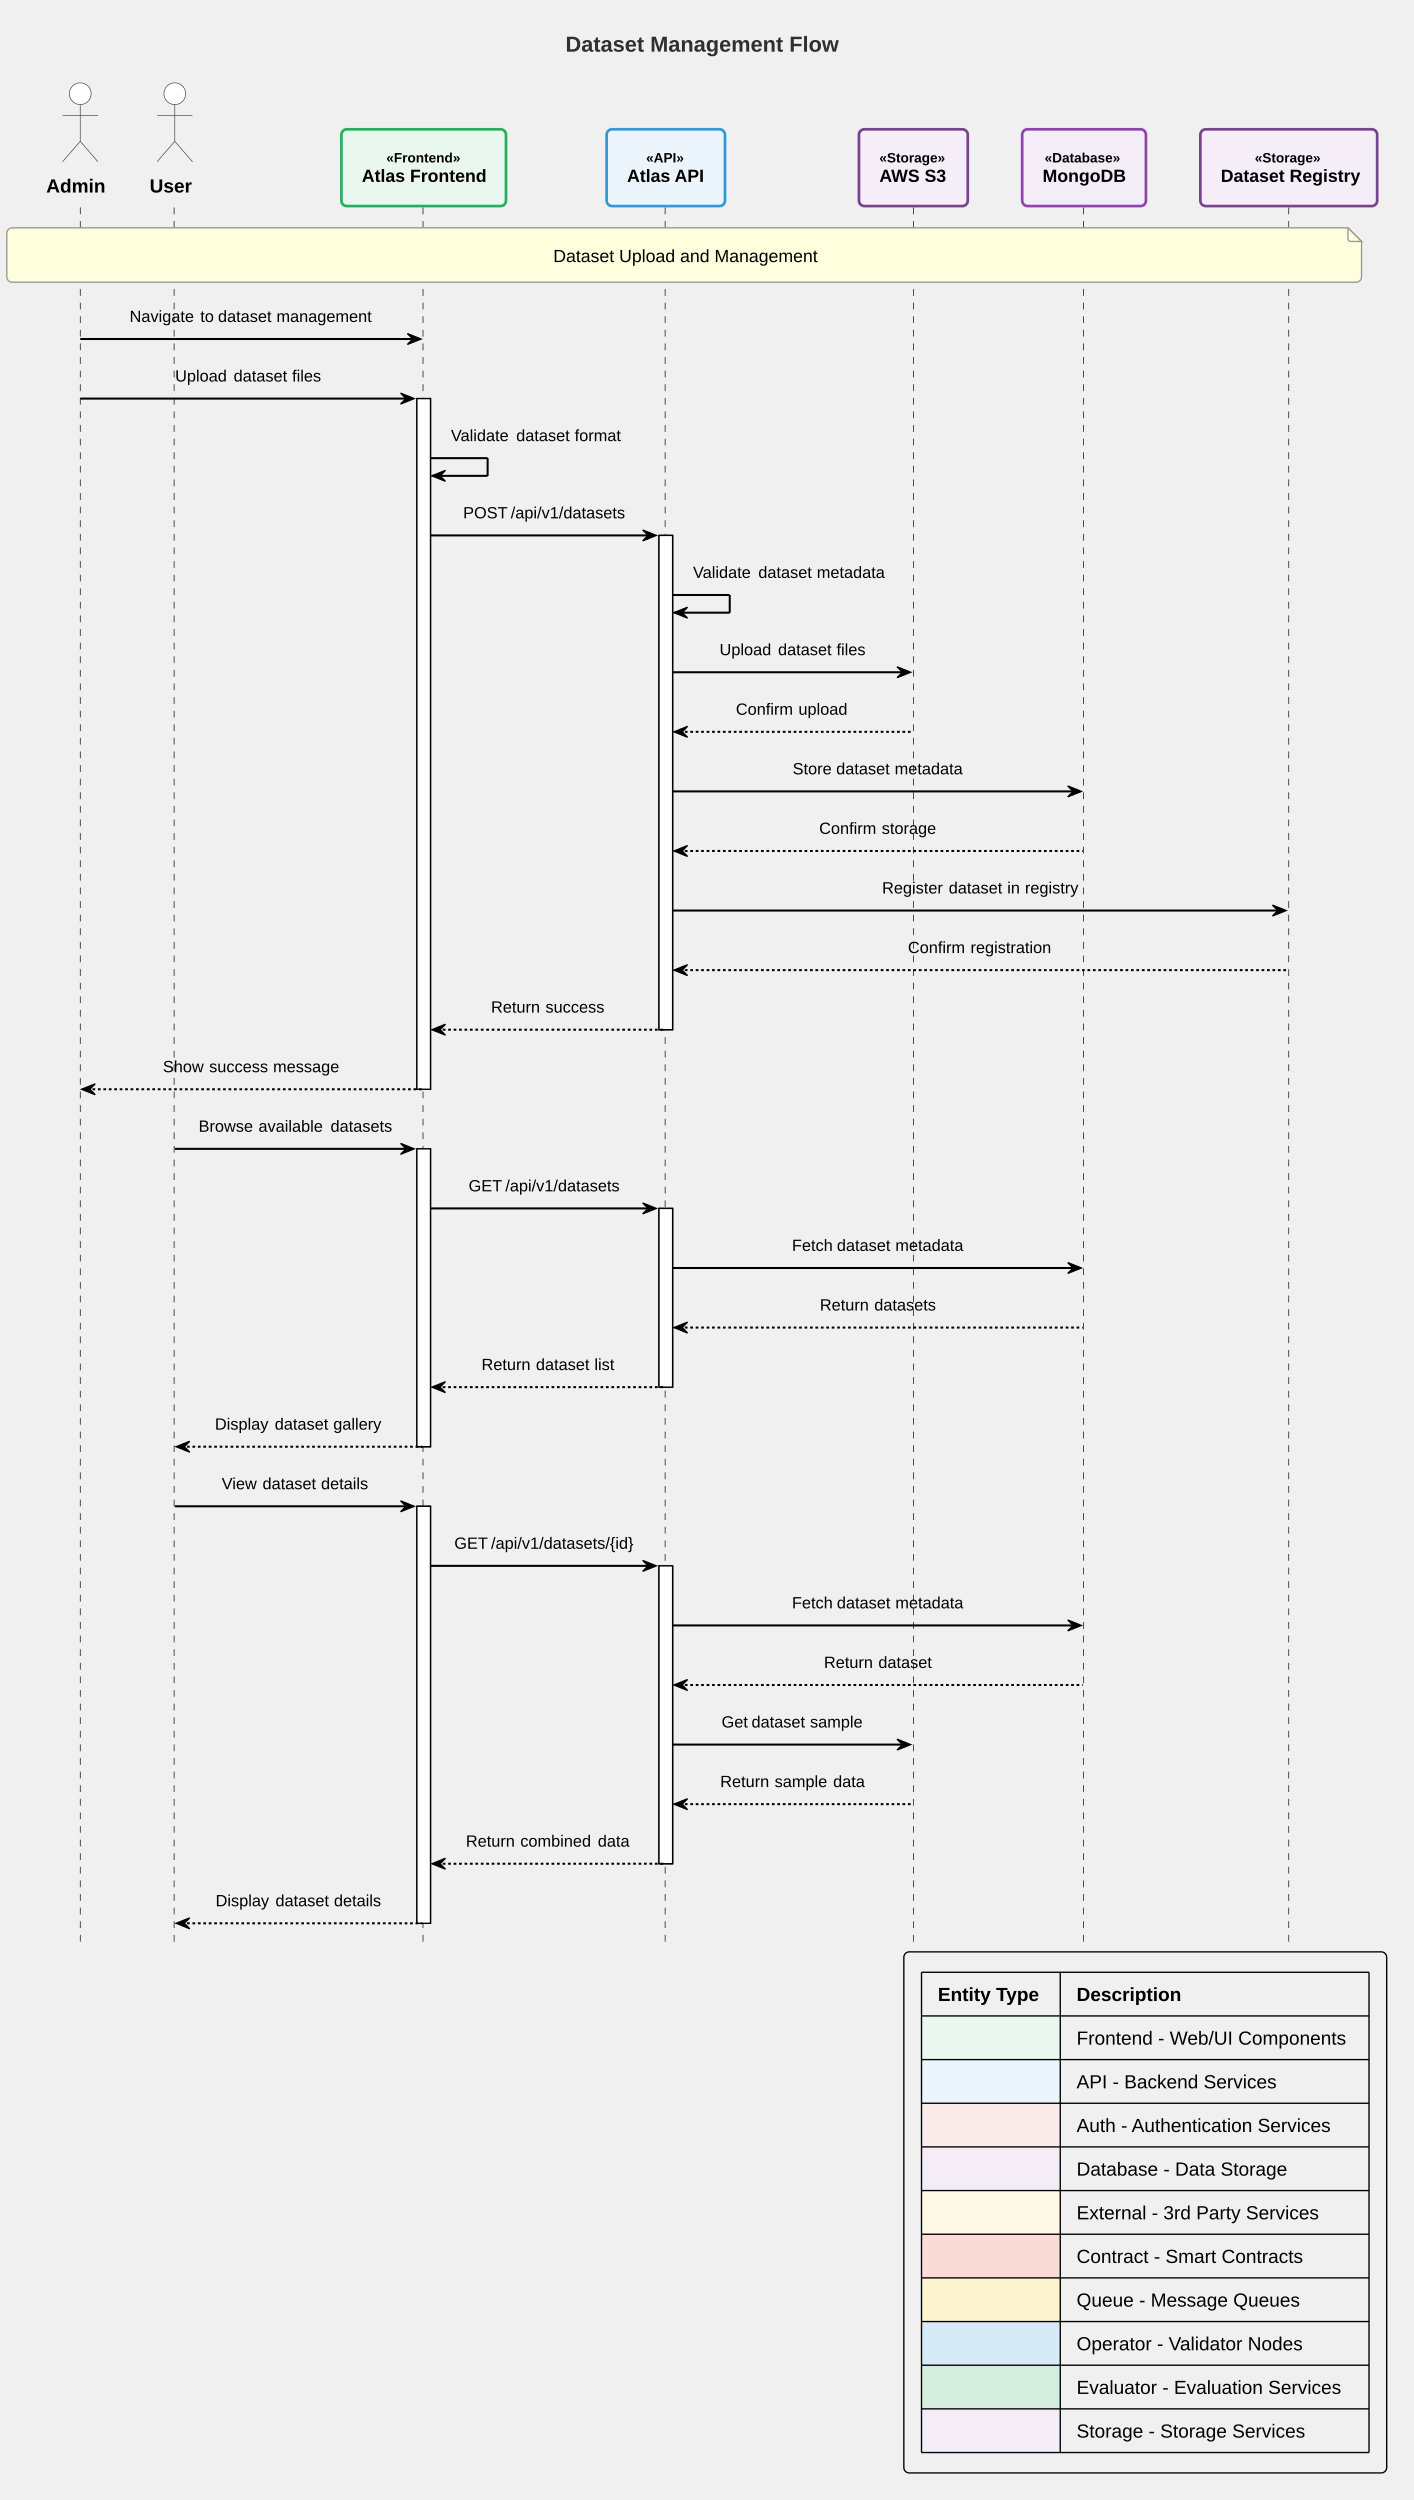
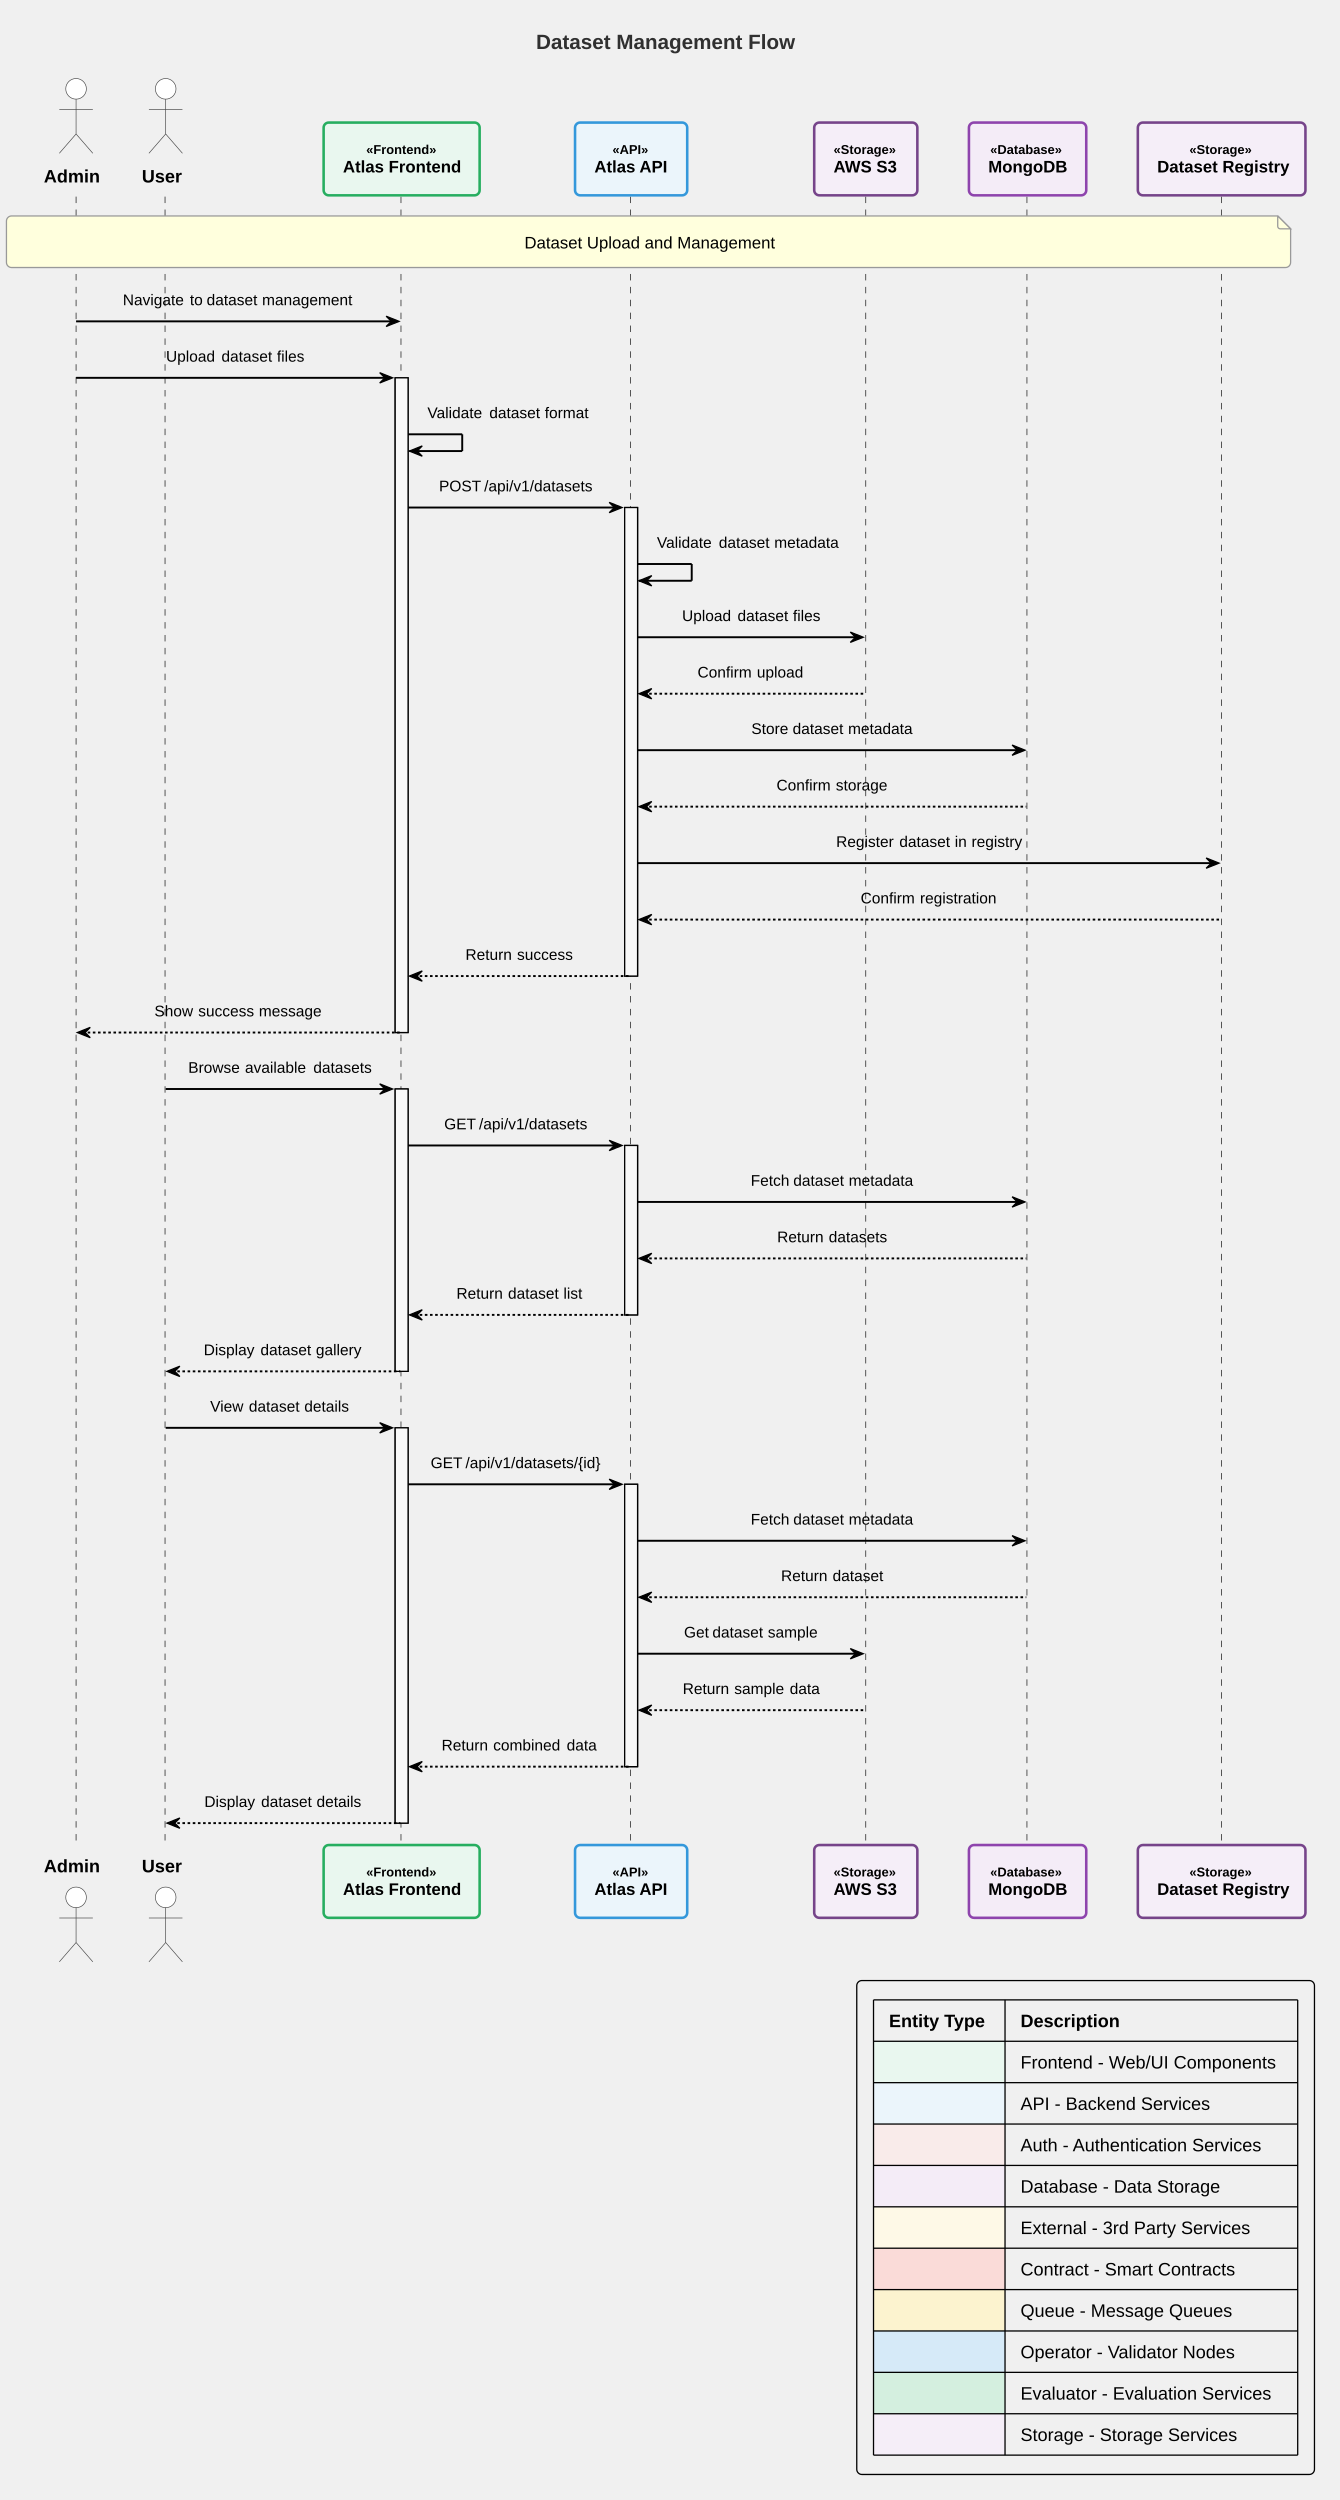
- <svg xmlns="http://www.w3.org/2000/svg" contentStyleType="text/css" height="1838px" preserveAspectRatio="none" style="width:1039px;height:1838px;background:#FFFFFF;" version="1.1" viewBox="0 0 1039 1838" width="1039px" zoomAndPan="magnify">
+ <svg xmlns="http://www.w3.org/2000/svg" contentStyleType="text/css" height="1939px" preserveAspectRatio="none" style="width:1039px;height:1939px;background:#FFFFFF;" version="1.1" viewBox="0 0 1039 1939" width="1039px" zoomAndPan="magnify">
  <defs />
  <g>
    <text fill="#303030" font-family="Arial" font-size="16" font-weight="bold" lengthAdjust="spacing" textLength="200" x="415.75" y="38.008">Dataset Management Flow</text>
-     <rect fill="#FFFFFF" height="507.787" style="stroke:#000000;stroke-width:1.0;" width="10" x="306.5" y="293.043" />
-     <rect fill="#FFFFFF" height="218.994" style="stroke:#000000;stroke-width:1.0;" width="10" x="306.5" y="844.629" />
-     <rect fill="#FFFFFF" height="306.592" style="stroke:#000000;stroke-width:1.0;" width="10" x="306.5" y="1107.422" />
-     <rect fill="#FFFFFF" height="363.391" style="stroke:#000000;stroke-width:1.0;" width="10" x="484.5" y="393.641" />
-     <rect fill="#FFFFFF" height="131.397" style="stroke:#000000;stroke-width:1.0;" width="10" x="484.5" y="888.428" />
-     <rect fill="#FFFFFF" height="218.994" style="stroke:#000000;stroke-width:1.0;" width="10" x="484.5" y="1151.221" />
+     <rect fill="#F8F8F8" height="507.787" style="stroke:#000000;stroke-width:1.0;" width="10" x="306.5" y="293.043" />
+     <rect fill="#F8F8F8" height="218.994" style="stroke:#000000;stroke-width:1.0;" width="10" x="306.5" y="844.629" />
+     <rect fill="#F8F8F8" height="306.592" style="stroke:#000000;stroke-width:1.0;" width="10" x="306.5" y="1107.422" />
+     <rect fill="#F8F8F8" height="363.391" style="stroke:#000000;stroke-width:1.0;" width="10" x="484.5" y="393.641" />
+     <rect fill="#F8F8F8" height="131.397" style="stroke:#000000;stroke-width:1.0;" width="10" x="484.5" y="888.428" />
+     <rect fill="#F8F8F8" height="218.994" style="stroke:#000000;stroke-width:1.0;" width="10" x="484.5" y="1151.221" />
    <line style="stroke:#000000;stroke-width:0.5;stroke-dasharray:5.0,5.0;" x1="59" x2="59" y1="152.497" y2="1432.014" />
    <line style="stroke:#000000;stroke-width:0.5;stroke-dasharray:5.0,5.0;" x1="128" x2="128" y1="152.497" y2="1432.014" />
    <line style="stroke:#000000;stroke-width:0.5;stroke-dasharray:5.0,5.0;" x1="311" x2="311" y1="152.497" y2="1432.014" />
    <line style="stroke:#000000;stroke-width:0.5;stroke-dasharray:5.0,5.0;" x1="489" x2="489" y1="152.497" y2="1432.014" />
    <line style="stroke:#000000;stroke-width:0.5;stroke-dasharray:5.0,5.0;" x1="671.5" x2="671.5" y1="152.497" y2="1432.014" />
    <line style="stroke:#000000;stroke-width:0.5;stroke-dasharray:5.0,5.0;" x1="796.5" x2="796.5" y1="152.497" y2="1432.014" />
    <line style="stroke:#000000;stroke-width:0.5;stroke-dasharray:5.0,5.0;" x1="947.5" x2="947.5" y1="152.497" y2="1432.014" />
    <text fill="#000000" font-family="Arial" font-size="14" font-weight="bold" lengthAdjust="spacing" textLength="44" x="34" y="141.53">Admin</text>
    <ellipse cx="59" cy="68.898" fill="#FFFFFF" rx="8" ry="8" style="stroke:#454545;stroke-width:0.5;" />
    <path d="M59,76.898 L59,103.898 M46,84.898 L72,84.898 M59,103.898 L46,118.898 M59,103.898 L72,118.898 " fill="none" style="stroke:#454545;stroke-width:0.5;" />
+     <text fill="#000000" font-family="Arial" font-size="14" font-weight="bold" lengthAdjust="spacing" textLength="44" x="34" y="1452.146">Admin</text>
+     <ellipse cx="59" cy="1471.613" fill="#FFFFFF" rx="8" ry="8" style="stroke:#454545;stroke-width:0.5;" />
+     <path d="M59,1479.613 L59,1506.613 M46,1487.613 L72,1487.613 M59,1506.613 L46,1521.613 M59,1506.613 L72,1521.613 " fill="none" style="stroke:#454545;stroke-width:0.5;" />
    <text fill="#000000" font-family="Arial" font-size="14" font-weight="bold" lengthAdjust="spacing" textLength="31" x="110" y="141.53">User</text>
    <ellipse cx="128.5" cy="68.898" fill="#FFFFFF" rx="8" ry="8" style="stroke:#454545;stroke-width:0.5;" />
    <path d="M128.5,76.898 L128.5,103.898 M115.5,84.898 L141.5,84.898 M128.5,103.898 L115.5,118.898 M128.5,103.898 L141.5,118.898 " fill="none" style="stroke:#454545;stroke-width:0.5;" />
+     <text fill="#000000" font-family="Arial" font-size="14" font-weight="bold" lengthAdjust="spacing" textLength="31" x="110" y="1452.146">User</text>
+     <ellipse cx="128.5" cy="1471.613" fill="#FFFFFF" rx="8" ry="8" style="stroke:#454545;stroke-width:0.5;" />
+     <path d="M128.5,1479.613 L128.5,1506.613 M115.5,1487.613 L141.5,1487.613 M128.5,1506.613 L115.5,1521.613 M128.5,1506.613 L141.5,1521.613 " fill="none" style="stroke:#454545;stroke-width:0.5;" />
    <rect fill="#E9F7EF" height="56.448" rx="4" ry="4" style="stroke:#27AE60;stroke-width:2.0;" width="121" x="251" y="95.049" />
    <text fill="#000000" font-family="Arial" font-size="10" font-weight="bold" lengthAdjust="spacing" textLength="55" x="284" y="119.429">«Frontend»</text>
    <text fill="#000000" font-family="Arial" font-size="13" font-weight="bold" lengthAdjust="spacing" textLength="91" x="266" y="133.742">Atlas Frontend</text>
+     <rect fill="#E9F7EF" height="56.448" rx="4" ry="4" style="stroke:#27AE60;stroke-width:2.0;" width="121" x="251" y="1431.014" />
+     <text fill="#000000" font-family="Arial" font-size="10" font-weight="bold" lengthAdjust="spacing" textLength="55" x="284" y="1455.394">«Frontend»</text>
+     <text fill="#000000" font-family="Arial" font-size="13" font-weight="bold" lengthAdjust="spacing" textLength="91" x="266" y="1469.707">Atlas Frontend</text>
    <rect fill="#EBF5FB" height="56.448" rx="4" ry="4" style="stroke:#3498DB;stroke-width:2.0;" width="87" x="446" y="95.049" />
    <text fill="#000000" font-family="Arial" font-size="10" font-weight="bold" lengthAdjust="spacing" textLength="29" x="475" y="119.429">«API»</text>
    <text fill="#000000" font-family="Arial" font-size="13" font-weight="bold" lengthAdjust="spacing" textLength="57" x="461" y="133.742">Atlas API</text>
+     <rect fill="#EBF5FB" height="56.448" rx="4" ry="4" style="stroke:#3498DB;stroke-width:2.0;" width="87" x="446" y="1431.014" />
+     <text fill="#000000" font-family="Arial" font-size="10" font-weight="bold" lengthAdjust="spacing" textLength="29" x="475" y="1455.394">«API»</text>
+     <text fill="#000000" font-family="Arial" font-size="13" font-weight="bold" lengthAdjust="spacing" textLength="57" x="461" y="1469.707">Atlas API</text>
    <rect fill="#F5EEF8" height="56.448" rx="4" ry="4" style="stroke:#76448A;stroke-width:2.0;" width="80" x="631.5" y="95.049" />
    <text fill="#000000" font-family="Arial" font-size="10" font-weight="bold" lengthAdjust="spacing" textLength="50" x="646.5" y="119.429">«Storage»</text>
    <text fill="#000000" font-family="Arial" font-size="13" font-weight="bold" lengthAdjust="spacing" textLength="50" x="646.5" y="133.742">AWS S3</text>
+     <rect fill="#F5EEF8" height="56.448" rx="4" ry="4" style="stroke:#76448A;stroke-width:2.0;" width="80" x="631.5" y="1431.014" />
+     <text fill="#000000" font-family="Arial" font-size="10" font-weight="bold" lengthAdjust="spacing" textLength="50" x="646.5" y="1455.394">«Storage»</text>
+     <text fill="#000000" font-family="Arial" font-size="13" font-weight="bold" lengthAdjust="spacing" textLength="50" x="646.5" y="1469.707">AWS S3</text>
    <rect fill="#F4ECF7" height="56.448" rx="4" ry="4" style="stroke:#8E44AD;stroke-width:2.0;" width="91" x="751.5" y="95.049" />
    <text fill="#000000" font-family="Arial" font-size="10" font-weight="bold" lengthAdjust="spacing" textLength="58" x="768" y="119.429">«Database»</text>
    <text fill="#000000" font-family="Arial" font-size="13" font-weight="bold" lengthAdjust="spacing" textLength="61" x="766.5" y="133.742">MongoDB</text>
+     <rect fill="#F4ECF7" height="56.448" rx="4" ry="4" style="stroke:#8E44AD;stroke-width:2.0;" width="91" x="751.5" y="1431.014" />
+     <text fill="#000000" font-family="Arial" font-size="10" font-weight="bold" lengthAdjust="spacing" textLength="58" x="768" y="1455.394">«Database»</text>
+     <text fill="#000000" font-family="Arial" font-size="13" font-weight="bold" lengthAdjust="spacing" textLength="61" x="766.5" y="1469.707">MongoDB</text>
    <rect fill="#F5EEF8" height="56.448" rx="4" ry="4" style="stroke:#76448A;stroke-width:2.0;" width="130" x="882.5" y="95.049" />
    <text fill="#000000" font-family="Arial" font-size="10" font-weight="bold" lengthAdjust="spacing" textLength="50" x="922.5" y="119.429">«Storage»</text>
    <text fill="#000000" font-family="Arial" font-size="13" font-weight="bold" lengthAdjust="spacing" textLength="100" x="897.5" y="133.742">Dataset Registry</text>
-     <rect fill="#FFFFFF" height="507.787" style="stroke:#000000;stroke-width:1.0;" width="10" x="306.5" y="293.043" />
-     <rect fill="#FFFFFF" height="218.994" style="stroke:#000000;stroke-width:1.0;" width="10" x="306.5" y="844.629" />
-     <rect fill="#FFFFFF" height="306.592" style="stroke:#000000;stroke-width:1.0;" width="10" x="306.5" y="1107.422" />
-     <rect fill="#FFFFFF" height="363.391" style="stroke:#000000;stroke-width:1.0;" width="10" x="484.5" y="393.641" />
-     <rect fill="#FFFFFF" height="131.397" style="stroke:#000000;stroke-width:1.0;" width="10" x="484.5" y="888.428" />
-     <rect fill="#FFFFFF" height="218.994" style="stroke:#000000;stroke-width:1.0;" width="10" x="484.5" y="1151.221" />
+     <rect fill="#F5EEF8" height="56.448" rx="4" ry="4" style="stroke:#76448A;stroke-width:2.0;" width="130" x="882.5" y="1431.014" />
+     <text fill="#000000" font-family="Arial" font-size="10" font-weight="bold" lengthAdjust="spacing" textLength="50" x="922.5" y="1455.394">«Storage»</text>
+     <text fill="#000000" font-family="Arial" font-size="13" font-weight="bold" lengthAdjust="spacing" textLength="100" x="897.5" y="1469.707">Dataset Registry</text>
+     <rect fill="#F8F8F8" height="507.787" style="stroke:#000000;stroke-width:1.0;" width="10" x="306.5" y="293.043" />
+     <rect fill="#F8F8F8" height="218.994" style="stroke:#000000;stroke-width:1.0;" width="10" x="306.5" y="844.629" />
+     <rect fill="#F8F8F8" height="306.592" style="stroke:#000000;stroke-width:1.0;" width="10" x="306.5" y="1107.422" />
+     <rect fill="#F8F8F8" height="363.391" style="stroke:#000000;stroke-width:1.0;" width="10" x="484.5" y="393.641" />
+     <rect fill="#F8F8F8" height="131.397" style="stroke:#000000;stroke-width:1.0;" width="10" x="484.5" y="888.428" />
+     <rect fill="#F8F8F8" height="218.994" style="stroke:#000000;stroke-width:1.0;" width="10" x="484.5" y="1151.221" />
    <path d="M5,171.497 L5,203.497 A4,4 0 0 0 9,207.497 L997,207.497 A4,4 0 0 0 1001,203.497 L1001,177.497 L991,167.497 L9,167.497 A4,4 0 0 0 5,171.497 " fill="#FFFFDD" style="stroke:#999999;stroke-width:1.0;" />
    <path d="M991,167.497 L991,175.497 A2,2 0 0 0 993,177.497 L1001,177.497 L991,167.497 " fill="#FFFFDD" style="stroke:#999999;stroke-width:1.0;" />
    <text fill="#000000" font-family="Arial" font-size="13" lengthAdjust="spacing" textLength="193" x="406.75" y="192.691">Dataset Upload and Management</text>
    <polygon fill="#000000" points="299.5,245.245,309.5,249.245,299.5,253.245,303.5,249.245" style="stroke:#000000;stroke-width:1.0;" />
    <line style="stroke:#000000;stroke-width:1.5;" x1="59" x2="305.5" y1="249.245" y2="249.245" />
    <text fill="#000000" font-family="Arial" font-size="12" lengthAdjust="spacing" textLength="49" x="95.25" y="236.702">Navigate</text>
    <text fill="#000000" font-family="Arial" font-size="12" lengthAdjust="spacing" textLength="3" x="144.25" y="236.702"> </text>
    <text fill="#000000" font-family="Arial" font-size="12" lengthAdjust="spacing" textLength="10" x="147.25" y="236.702">to</text>
    <text fill="#000000" font-family="Arial" font-size="12" lengthAdjust="spacing" textLength="3" x="157.25" y="236.702"> </text>
    <text fill="#000000" font-family="Arial" font-size="12" lengthAdjust="spacing" textLength="40" x="160.25" y="236.702">dataset</text>
    <text fill="#000000" font-family="Arial" font-size="12" lengthAdjust="spacing" textLength="3" x="200.25" y="236.702"> </text>
    <text fill="#000000" font-family="Arial" font-size="12" lengthAdjust="spacing" textLength="72" x="203.25" y="236.702">management</text>
    <polygon fill="#000000" points="294.5,289.043,304.5,293.043,294.5,297.043,298.5,293.043" style="stroke:#000000;stroke-width:1.0;" />
    <line style="stroke:#000000;stroke-width:1.5;" x1="59" x2="300.5" y1="293.043" y2="293.043" />
    <text fill="#000000" font-family="Arial" font-size="12" lengthAdjust="spacing" textLength="40" x="128.75" y="280.5">Upload</text>
    <text fill="#000000" font-family="Arial" font-size="12" lengthAdjust="spacing" textLength="3" x="168.75" y="280.5"> </text>
    <text fill="#000000" font-family="Arial" font-size="12" lengthAdjust="spacing" textLength="40" x="171.75" y="280.5">dataset</text>
    <text fill="#000000" font-family="Arial" font-size="12" lengthAdjust="spacing" textLength="3" x="211.75" y="280.5"> </text>
    <text fill="#000000" font-family="Arial" font-size="12" lengthAdjust="spacing" textLength="22" x="214.75" y="280.5">files</text>
    <line style="stroke:#000000;stroke-width:1.5;" x1="316.5" x2="358.5" y1="336.842" y2="336.842" />
    <line style="stroke:#000000;stroke-width:1.5;" x1="358.5" x2="358.5" y1="336.842" y2="349.842" />
    <line style="stroke:#000000;stroke-width:1.5;" x1="317.5" x2="358.5" y1="349.842" y2="349.842" />
    <polygon fill="#000000" points="327.5,345.842,317.5,349.842,327.5,353.842,323.5,349.842" style="stroke:#000000;stroke-width:1.0;" />
    <text fill="#000000" font-family="Arial" font-size="12" lengthAdjust="spacing" textLength="45" x="331.5" y="324.299">Validate</text>
    <text fill="#000000" font-family="Arial" font-size="12" lengthAdjust="spacing" textLength="3" x="376.5" y="324.299"> </text>
    <text fill="#000000" font-family="Arial" font-size="12" lengthAdjust="spacing" textLength="40" x="379.5" y="324.299">dataset</text>
    <text fill="#000000" font-family="Arial" font-size="12" lengthAdjust="spacing" textLength="3" x="419.5" y="324.299"> </text>
    <text fill="#000000" font-family="Arial" font-size="12" lengthAdjust="spacing" textLength="34" x="422.5" y="324.299">format</text>
    <polygon fill="#000000" points="472.5,389.641,482.5,393.641,472.5,397.641,476.5,393.641" style="stroke:#000000;stroke-width:1.0;" />
    <line style="stroke:#000000;stroke-width:1.5;" x1="316.5" x2="478.5" y1="393.641" y2="393.641" />
    <text fill="#000000" font-family="Arial" font-size="12" lengthAdjust="spacing" textLength="32" x="340.5" y="381.098">POST</text>
    <text fill="#000000" font-family="Arial" font-size="12" lengthAdjust="spacing" textLength="3" x="372.5" y="381.098"> </text>
    <text fill="#000000" font-family="Arial" font-size="12" lengthAdjust="spacing" textLength="85" x="375.5" y="381.098">/api/v1/datasets</text>
    <line style="stroke:#000000;stroke-width:1.5;" x1="494.5" x2="536.5" y1="437.44" y2="437.44" />
    <line style="stroke:#000000;stroke-width:1.5;" x1="536.5" x2="536.5" y1="437.44" y2="450.44" />
    <line style="stroke:#000000;stroke-width:1.5;" x1="495.5" x2="536.5" y1="450.44" y2="450.44" />
    <polygon fill="#000000" points="505.5,446.44,495.5,450.44,505.5,454.44,501.5,450.44" style="stroke:#000000;stroke-width:1.0;" />
    <text fill="#000000" font-family="Arial" font-size="12" lengthAdjust="spacing" textLength="45" x="509.5" y="424.897">Validate</text>
    <text fill="#000000" font-family="Arial" font-size="12" lengthAdjust="spacing" textLength="3" x="554.5" y="424.897"> </text>
    <text fill="#000000" font-family="Arial" font-size="12" lengthAdjust="spacing" textLength="40" x="557.5" y="424.897">dataset</text>
    <text fill="#000000" font-family="Arial" font-size="12" lengthAdjust="spacing" textLength="3" x="597.5" y="424.897"> </text>
    <text fill="#000000" font-family="Arial" font-size="12" lengthAdjust="spacing" textLength="51" x="600.5" y="424.897">metadata</text>
    <polygon fill="#000000" points="659.5,490.239,669.5,494.239,659.5,498.239,663.5,494.239" style="stroke:#000000;stroke-width:1.0;" />
    <line style="stroke:#000000;stroke-width:1.5;" x1="494.5" x2="665.5" y1="494.239" y2="494.239" />
    <text fill="#000000" font-family="Arial" font-size="12" lengthAdjust="spacing" textLength="40" x="529" y="481.696">Upload</text>
    <text fill="#000000" font-family="Arial" font-size="12" lengthAdjust="spacing" textLength="3" x="569" y="481.696"> </text>
    <text fill="#000000" font-family="Arial" font-size="12" lengthAdjust="spacing" textLength="40" x="572" y="481.696">dataset</text>
    <text fill="#000000" font-family="Arial" font-size="12" lengthAdjust="spacing" textLength="3" x="612" y="481.696"> </text>
    <text fill="#000000" font-family="Arial" font-size="12" lengthAdjust="spacing" textLength="22" x="615" y="481.696">files</text>
    <polygon fill="#000000" points="505.5,534.038,495.5,538.038,505.5,542.038,501.5,538.038" style="stroke:#000000;stroke-width:1.0;" />
    <line style="stroke:#000000;stroke-width:1.5;stroke-dasharray:2.0,2.0;" x1="499.5" x2="670.5" y1="538.038" y2="538.038" />
    <text fill="#000000" font-family="Arial" font-size="12" lengthAdjust="spacing" textLength="43" x="541" y="525.495">Confirm</text>
    <text fill="#000000" font-family="Arial" font-size="12" lengthAdjust="spacing" textLength="3" x="584" y="525.495"> </text>
    <text fill="#000000" font-family="Arial" font-size="12" lengthAdjust="spacing" textLength="38" x="587" y="525.495">upload</text>
    <polygon fill="#000000" points="785,577.836,795,581.836,785,585.836,789,581.836" style="stroke:#000000;stroke-width:1.0;" />
    <line style="stroke:#000000;stroke-width:1.5;" x1="494.5" x2="791" y1="581.836" y2="581.836" />
    <text fill="#000000" font-family="Arial" font-size="12" lengthAdjust="spacing" textLength="29" x="582.75" y="569.293">Store</text>
    <text fill="#000000" font-family="Arial" font-size="12" lengthAdjust="spacing" textLength="3" x="611.75" y="569.293"> </text>
    <text fill="#000000" font-family="Arial" font-size="12" lengthAdjust="spacing" textLength="40" x="614.75" y="569.293">dataset</text>
    <text fill="#000000" font-family="Arial" font-size="12" lengthAdjust="spacing" textLength="3" x="654.75" y="569.293"> </text>
    <text fill="#000000" font-family="Arial" font-size="12" lengthAdjust="spacing" textLength="51" x="657.75" y="569.293">metadata</text>
    <polygon fill="#000000" points="505.5,621.635,495.5,625.635,505.5,629.635,501.5,625.635" style="stroke:#000000;stroke-width:1.0;" />
    <line style="stroke:#000000;stroke-width:1.5;stroke-dasharray:2.0,2.0;" x1="499.5" x2="796" y1="625.635" y2="625.635" />
    <text fill="#000000" font-family="Arial" font-size="12" lengthAdjust="spacing" textLength="43" x="602.25" y="613.092">Confirm</text>
    <text fill="#000000" font-family="Arial" font-size="12" lengthAdjust="spacing" textLength="3" x="645.25" y="613.092"> </text>
    <text fill="#000000" font-family="Arial" font-size="12" lengthAdjust="spacing" textLength="41" x="648.25" y="613.092">storage</text>
    <polygon fill="#000000" points="935.5,665.434,945.5,669.434,935.5,673.434,939.5,669.434" style="stroke:#000000;stroke-width:1.0;" />
    <line style="stroke:#000000;stroke-width:1.5;" x1="494.5" x2="941.5" y1="669.434" y2="669.434" />
    <text fill="#000000" font-family="Arial" font-size="12" lengthAdjust="spacing" textLength="46" x="648.5" y="656.891">Register</text>
    <text fill="#000000" font-family="Arial" font-size="12" lengthAdjust="spacing" textLength="3" x="694.5" y="656.891"> </text>
    <text fill="#000000" font-family="Arial" font-size="12" lengthAdjust="spacing" textLength="40" x="697.5" y="656.891">dataset</text>
    <text fill="#000000" font-family="Arial" font-size="12" lengthAdjust="spacing" textLength="3" x="737.5" y="656.891"> </text>
    <text fill="#000000" font-family="Arial" font-size="12" lengthAdjust="spacing" textLength="10" x="740.5" y="656.891">in</text>
    <text fill="#000000" font-family="Arial" font-size="12" lengthAdjust="spacing" textLength="3" x="750.5" y="656.891"> </text>
    <text fill="#000000" font-family="Arial" font-size="12" lengthAdjust="spacing" textLength="40" x="753.5" y="656.891">registry</text>
    <polygon fill="#000000" points="505.5,709.233,495.5,713.233,505.5,717.233,501.5,713.233" style="stroke:#000000;stroke-width:1.0;" />
    <line style="stroke:#000000;stroke-width:1.5;stroke-dasharray:2.0,2.0;" x1="499.5" x2="946.5" y1="713.233" y2="713.233" />
    <text fill="#000000" font-family="Arial" font-size="12" lengthAdjust="spacing" textLength="43" x="667.5" y="700.69">Confirm</text>
    <text fill="#000000" font-family="Arial" font-size="12" lengthAdjust="spacing" textLength="3" x="710.5" y="700.69"> </text>
    <text fill="#000000" font-family="Arial" font-size="12" lengthAdjust="spacing" textLength="61" x="713.5" y="700.69">registration</text>
    <polygon fill="#000000" points="327.5,753.032,317.5,757.032,327.5,761.032,323.5,757.032" style="stroke:#000000;stroke-width:1.0;" />
    <line style="stroke:#000000;stroke-width:1.5;stroke-dasharray:2.0,2.0;" x1="321.5" x2="488.5" y1="757.032" y2="757.032" />
    <text fill="#000000" font-family="Arial" font-size="12" lengthAdjust="spacing" textLength="37" x="361" y="744.489">Return</text>
    <text fill="#000000" font-family="Arial" font-size="12" lengthAdjust="spacing" textLength="3" x="398" y="744.489"> </text>
    <text fill="#000000" font-family="Arial" font-size="12" lengthAdjust="spacing" textLength="44" x="401" y="744.489">success</text>
    <polygon fill="#000000" points="70,796.831,60,800.831,70,804.831,66,800.831" style="stroke:#000000;stroke-width:1.0;" />
    <line style="stroke:#000000;stroke-width:1.5;stroke-dasharray:2.0,2.0;" x1="64" x2="310.5" y1="800.831" y2="800.831" />
    <text fill="#000000" font-family="Arial" font-size="12" lengthAdjust="spacing" textLength="31" x="119.75" y="788.288">Show</text>
    <text fill="#000000" font-family="Arial" font-size="12" lengthAdjust="spacing" textLength="3" x="150.75" y="788.288"> </text>
    <text fill="#000000" font-family="Arial" font-size="12" lengthAdjust="spacing" textLength="44" x="153.75" y="788.288">success</text>
    <text fill="#000000" font-family="Arial" font-size="12" lengthAdjust="spacing" textLength="3" x="197.75" y="788.288"> </text>
    <text fill="#000000" font-family="Arial" font-size="12" lengthAdjust="spacing" textLength="50" x="200.75" y="788.288">message</text>
    <polygon fill="#000000" points="294.5,840.629,304.5,844.629,294.5,848.629,298.5,844.629" style="stroke:#000000;stroke-width:1.0;" />
    <line style="stroke:#000000;stroke-width:1.5;" x1="128.5" x2="300.5" y1="844.629" y2="844.629" />
    <text fill="#000000" font-family="Arial" font-size="12" lengthAdjust="spacing" textLength="41" x="146" y="832.086">Browse</text>
    <text fill="#000000" font-family="Arial" font-size="12" lengthAdjust="spacing" textLength="3" x="187" y="832.086"> </text>
    <text fill="#000000" font-family="Arial" font-size="12" lengthAdjust="spacing" textLength="50" x="190" y="832.086">available</text>
    <text fill="#000000" font-family="Arial" font-size="12" lengthAdjust="spacing" textLength="3" x="240" y="832.086"> </text>
    <text fill="#000000" font-family="Arial" font-size="12" lengthAdjust="spacing" textLength="46" x="243" y="832.086">datasets</text>
    <polygon fill="#000000" points="472.5,884.428,482.5,888.428,472.5,892.428,476.5,888.428" style="stroke:#000000;stroke-width:1.0;" />
    <line style="stroke:#000000;stroke-width:1.5;" x1="316.5" x2="478.5" y1="888.428" y2="888.428" />
    <text fill="#000000" font-family="Arial" font-size="12" lengthAdjust="spacing" textLength="24" x="344.5" y="875.885">GET</text>
    <text fill="#000000" font-family="Arial" font-size="12" lengthAdjust="spacing" textLength="3" x="368.5" y="875.885"> </text>
    <text fill="#000000" font-family="Arial" font-size="12" lengthAdjust="spacing" textLength="85" x="371.5" y="875.885">/api/v1/datasets</text>
    <polygon fill="#000000" points="785,928.227,795,932.227,785,936.227,789,932.227" style="stroke:#000000;stroke-width:1.0;" />
    <line style="stroke:#000000;stroke-width:1.5;" x1="494.5" x2="791" y1="932.227" y2="932.227" />
    <text fill="#000000" font-family="Arial" font-size="12" lengthAdjust="spacing" textLength="30" x="582.25" y="919.684">Fetch</text>
    <text fill="#000000" font-family="Arial" font-size="12" lengthAdjust="spacing" textLength="3" x="612.25" y="919.684"> </text>
    <text fill="#000000" font-family="Arial" font-size="12" lengthAdjust="spacing" textLength="40" x="615.25" y="919.684">dataset</text>
    <text fill="#000000" font-family="Arial" font-size="12" lengthAdjust="spacing" textLength="3" x="655.25" y="919.684"> </text>
    <text fill="#000000" font-family="Arial" font-size="12" lengthAdjust="spacing" textLength="51" x="658.25" y="919.684">metadata</text>
    <polygon fill="#000000" points="505.5,972.026,495.5,976.026,505.5,980.026,501.5,976.026" style="stroke:#000000;stroke-width:1.0;" />
    <line style="stroke:#000000;stroke-width:1.5;stroke-dasharray:2.0,2.0;" x1="499.5" x2="796" y1="976.026" y2="976.026" />
    <text fill="#000000" font-family="Arial" font-size="12" lengthAdjust="spacing" textLength="37" x="602.75" y="963.483">Return</text>
    <text fill="#000000" font-family="Arial" font-size="12" lengthAdjust="spacing" textLength="3" x="639.75" y="963.483"> </text>
    <text fill="#000000" font-family="Arial" font-size="12" lengthAdjust="spacing" textLength="46" x="642.75" y="963.483">datasets</text>
    <polygon fill="#000000" points="327.5,1015.825,317.5,1019.825,327.5,1023.825,323.5,1019.825" style="stroke:#000000;stroke-width:1.0;" />
    <line style="stroke:#000000;stroke-width:1.5;stroke-dasharray:2.0,2.0;" x1="321.5" x2="488.5" y1="1019.825" y2="1019.825" />
    <text fill="#000000" font-family="Arial" font-size="12" lengthAdjust="spacing" textLength="37" x="354" y="1007.282">Return</text>
    <text fill="#000000" font-family="Arial" font-size="12" lengthAdjust="spacing" textLength="3" x="391" y="1007.282"> </text>
    <text fill="#000000" font-family="Arial" font-size="12" lengthAdjust="spacing" textLength="40" x="394" y="1007.282">dataset</text>
    <text fill="#000000" font-family="Arial" font-size="12" lengthAdjust="spacing" textLength="3" x="434" y="1007.282"> </text>
    <text fill="#000000" font-family="Arial" font-size="12" lengthAdjust="spacing" textLength="15" x="437" y="1007.282">list</text>
    <polygon fill="#000000" points="139.5,1059.623,129.5,1063.623,139.5,1067.623,135.5,1063.623" style="stroke:#000000;stroke-width:1.0;" />
    <line style="stroke:#000000;stroke-width:1.5;stroke-dasharray:2.0,2.0;" x1="133.5" x2="310.5" y1="1063.623" y2="1063.623" />
    <text fill="#000000" font-family="Arial" font-size="12" lengthAdjust="spacing" textLength="41" x="158" y="1051.081">Display</text>
    <text fill="#000000" font-family="Arial" font-size="12" lengthAdjust="spacing" textLength="3" x="199" y="1051.081"> </text>
    <text fill="#000000" font-family="Arial" font-size="12" lengthAdjust="spacing" textLength="40" x="202" y="1051.081">dataset</text>
    <text fill="#000000" font-family="Arial" font-size="12" lengthAdjust="spacing" textLength="3" x="242" y="1051.081"> </text>
    <text fill="#000000" font-family="Arial" font-size="12" lengthAdjust="spacing" textLength="37" x="245" y="1051.081">gallery</text>
    <polygon fill="#000000" points="294.5,1103.422,304.5,1107.422,294.5,1111.422,298.5,1107.422" style="stroke:#000000;stroke-width:1.0;" />
    <line style="stroke:#000000;stroke-width:1.5;" x1="128.5" x2="300.5" y1="1107.422" y2="1107.422" />
    <text fill="#000000" font-family="Arial" font-size="12" lengthAdjust="spacing" textLength="27" x="163" y="1094.879">View</text>
    <text fill="#000000" font-family="Arial" font-size="12" lengthAdjust="spacing" textLength="3" x="190" y="1094.879"> </text>
    <text fill="#000000" font-family="Arial" font-size="12" lengthAdjust="spacing" textLength="40" x="193" y="1094.879">dataset</text>
    <text fill="#000000" font-family="Arial" font-size="12" lengthAdjust="spacing" textLength="3" x="233" y="1094.879"> </text>
    <text fill="#000000" font-family="Arial" font-size="12" lengthAdjust="spacing" textLength="36" x="236" y="1094.879">details</text>
    <polygon fill="#000000" points="472.5,1147.221,482.5,1151.221,472.5,1155.221,476.5,1151.221" style="stroke:#000000;stroke-width:1.0;" />
    <line style="stroke:#000000;stroke-width:1.5;" x1="316.5" x2="478.5" y1="1151.221" y2="1151.221" />
    <text fill="#000000" font-family="Arial" font-size="12" lengthAdjust="spacing" textLength="24" x="334" y="1138.678">GET</text>
    <text fill="#000000" font-family="Arial" font-size="12" lengthAdjust="spacing" textLength="3" x="358" y="1138.678"> </text>
    <text fill="#000000" font-family="Arial" font-size="12" lengthAdjust="spacing" textLength="106" x="361" y="1138.678">/api/v1/datasets/{id}</text>
    <polygon fill="#000000" points="785,1191.02,795,1195.02,785,1199.02,789,1195.02" style="stroke:#000000;stroke-width:1.0;" />
    <line style="stroke:#000000;stroke-width:1.5;" x1="494.5" x2="791" y1="1195.02" y2="1195.02" />
    <text fill="#000000" font-family="Arial" font-size="12" lengthAdjust="spacing" textLength="30" x="582.25" y="1182.477">Fetch</text>
    <text fill="#000000" font-family="Arial" font-size="12" lengthAdjust="spacing" textLength="3" x="612.25" y="1182.477"> </text>
    <text fill="#000000" font-family="Arial" font-size="12" lengthAdjust="spacing" textLength="40" x="615.25" y="1182.477">dataset</text>
    <text fill="#000000" font-family="Arial" font-size="12" lengthAdjust="spacing" textLength="3" x="655.25" y="1182.477"> </text>
    <text fill="#000000" font-family="Arial" font-size="12" lengthAdjust="spacing" textLength="51" x="658.25" y="1182.477">metadata</text>
    <polygon fill="#000000" points="505.5,1234.819,495.5,1238.819,505.5,1242.819,501.5,1238.819" style="stroke:#000000;stroke-width:1.0;" />
    <line style="stroke:#000000;stroke-width:1.5;stroke-dasharray:2.0,2.0;" x1="499.5" x2="796" y1="1238.819" y2="1238.819" />
    <text fill="#000000" font-family="Arial" font-size="12" lengthAdjust="spacing" textLength="37" x="605.75" y="1226.276">Return</text>
    <text fill="#000000" font-family="Arial" font-size="12" lengthAdjust="spacing" textLength="3" x="642.75" y="1226.276"> </text>
    <text fill="#000000" font-family="Arial" font-size="12" lengthAdjust="spacing" textLength="40" x="645.75" y="1226.276">dataset</text>
    <polygon fill="#000000" points="659.5,1278.618,669.5,1282.618,659.5,1286.618,663.5,1282.618" style="stroke:#000000;stroke-width:1.0;" />
    <line style="stroke:#000000;stroke-width:1.5;" x1="494.5" x2="665.5" y1="1282.618" y2="1282.618" />
    <text fill="#000000" font-family="Arial" font-size="12" lengthAdjust="spacing" textLength="19" x="530.5" y="1270.075">Get</text>
    <text fill="#000000" font-family="Arial" font-size="12" lengthAdjust="spacing" textLength="3" x="549.5" y="1270.075"> </text>
    <text fill="#000000" font-family="Arial" font-size="12" lengthAdjust="spacing" textLength="40" x="552.5" y="1270.075">dataset</text>
    <text fill="#000000" font-family="Arial" font-size="12" lengthAdjust="spacing" textLength="3" x="592.5" y="1270.075"> </text>
    <text fill="#000000" font-family="Arial" font-size="12" lengthAdjust="spacing" textLength="40" x="595.5" y="1270.075">sample</text>
    <polygon fill="#000000" points="505.5,1322.417,495.5,1326.417,505.5,1330.417,501.5,1326.417" style="stroke:#000000;stroke-width:1.0;" />
    <line style="stroke:#000000;stroke-width:1.5;stroke-dasharray:2.0,2.0;" x1="499.5" x2="670.5" y1="1326.417" y2="1326.417" />
    <text fill="#000000" font-family="Arial" font-size="12" lengthAdjust="spacing" textLength="37" x="529.5" y="1313.873">Return</text>
    <text fill="#000000" font-family="Arial" font-size="12" lengthAdjust="spacing" textLength="3" x="566.5" y="1313.873"> </text>
    <text fill="#000000" font-family="Arial" font-size="12" lengthAdjust="spacing" textLength="40" x="569.5" y="1313.873">sample</text>
    <text fill="#000000" font-family="Arial" font-size="12" lengthAdjust="spacing" textLength="3" x="609.5" y="1313.873"> </text>
    <text fill="#000000" font-family="Arial" font-size="12" lengthAdjust="spacing" textLength="24" x="612.5" y="1313.873">data</text>
    <polygon fill="#000000" points="327.5,1366.215,317.5,1370.215,327.5,1374.215,323.5,1370.215" style="stroke:#000000;stroke-width:1.0;" />
    <line style="stroke:#000000;stroke-width:1.5;stroke-dasharray:2.0,2.0;" x1="321.5" x2="488.5" y1="1370.215" y2="1370.215" />
    <text fill="#000000" font-family="Arial" font-size="12" lengthAdjust="spacing" textLength="37" x="342.5" y="1357.672">Return</text>
    <text fill="#000000" font-family="Arial" font-size="12" lengthAdjust="spacing" textLength="3" x="379.5" y="1357.672"> </text>
    <text fill="#000000" font-family="Arial" font-size="12" lengthAdjust="spacing" textLength="54" x="382.5" y="1357.672">combined</text>
    <text fill="#000000" font-family="Arial" font-size="12" lengthAdjust="spacing" textLength="3" x="436.5" y="1357.672"> </text>
    <text fill="#000000" font-family="Arial" font-size="12" lengthAdjust="spacing" textLength="24" x="439.5" y="1357.672">data</text>
    <polygon fill="#000000" points="139.5,1410.014,129.5,1414.014,139.5,1418.014,135.5,1414.014" style="stroke:#000000;stroke-width:1.0;" />
    <line style="stroke:#000000;stroke-width:1.5;stroke-dasharray:2.0,2.0;" x1="133.5" x2="310.5" y1="1414.014" y2="1414.014" />
    <text fill="#000000" font-family="Arial" font-size="12" lengthAdjust="spacing" textLength="41" x="158.5" y="1401.471">Display</text>
    <text fill="#000000" font-family="Arial" font-size="12" lengthAdjust="spacing" textLength="3" x="199.5" y="1401.471"> </text>
    <text fill="#000000" font-family="Arial" font-size="12" lengthAdjust="spacing" textLength="40" x="202.5" y="1401.471">dataset</text>
    <text fill="#000000" font-family="Arial" font-size="12" lengthAdjust="spacing" textLength="3" x="242.5" y="1401.471"> </text>
    <text fill="#000000" font-family="Arial" font-size="12" lengthAdjust="spacing" textLength="36" x="245.5" y="1401.471">details</text>
-     <rect fill="none" height="383.085" id="_legend" rx="4" ry="4" style="stroke:#000000;stroke-width:1.0;" width="355" x="664.5" y="1435.014" />
-     <text fill="#000000" font-family="Arial" font-size="14" font-weight="bold" lengthAdjust="spacing" textLength="78" x="689.5" y="1471.146">Entity Type</text>
-     <text fill="#000000" font-family="Arial" font-size="14" font-weight="bold" lengthAdjust="spacing" textLength="79" x="791.5" y="1471.146">Description</text>
-     <rect fill="#E9F7EF" height="32.099" style="stroke:none;stroke-width:1.0;" width="102" x="677.5" y="1482.113" />
-     <text fill="#000000" font-family="Arial" font-size="14" lengthAdjust="spacing" textLength="4" x="685.5" y="1503.245"> </text>
-     <text fill="#000000" font-family="Arial" font-size="14" lengthAdjust="spacing" textLength="203" x="791.5" y="1503.245">Frontend - Web/UI Components</text>
-     <rect fill="#EBF5FB" height="32.099" style="stroke:none;stroke-width:1.0;" width="102" x="677.5" y="1514.211" />
-     <text fill="#000000" font-family="Arial" font-size="14" lengthAdjust="spacing" textLength="4" x="685.5" y="1535.343"> </text>
-     <text fill="#000000" font-family="Arial" font-size="14" lengthAdjust="spacing" textLength="148" x="791.5" y="1535.343">API - Backend Services</text>
-     <rect fill="#F9EBEA" height="32.099" style="stroke:none;stroke-width:1.0;" width="102" x="677.5" y="1546.31" />
-     <text fill="#000000" font-family="Arial" font-size="14" lengthAdjust="spacing" textLength="4" x="685.5" y="1567.442"> </text>
-     <text fill="#000000" font-family="Arial" font-size="14" lengthAdjust="spacing" textLength="190" x="791.5" y="1567.442">Auth - Authentication Services</text>
-     <rect fill="#F4ECF7" height="32.099" style="stroke:none;stroke-width:1.0;" width="102" x="677.5" y="1578.409" />
-     <text fill="#000000" font-family="Arial" font-size="14" lengthAdjust="spacing" textLength="4" x="685.5" y="1599.541"> </text>
-     <text fill="#000000" font-family="Arial" font-size="14" lengthAdjust="spacing" textLength="158" x="791.5" y="1599.541">Database - Data Storage</text>
-     <rect fill="#FEF9E7" height="32.099" style="stroke:none;stroke-width:1.0;" width="102" x="677.5" y="1610.507" />
-     <text fill="#000000" font-family="Arial" font-size="14" lengthAdjust="spacing" textLength="4" x="685.5" y="1631.639"> </text>
-     <text fill="#000000" font-family="Arial" font-size="14" lengthAdjust="spacing" textLength="181" x="791.5" y="1631.639">External - 3rd Party Services</text>
-     <rect fill="#FADBD8" height="32.099" style="stroke:none;stroke-width:1.0;" width="102" x="677.5" y="1642.606" />
-     <text fill="#000000" font-family="Arial" font-size="14" lengthAdjust="spacing" textLength="4" x="685.5" y="1663.738"> </text>
-     <text fill="#000000" font-family="Arial" font-size="14" lengthAdjust="spacing" textLength="170" x="791.5" y="1663.738">Contract - Smart Contracts</text>
-     <rect fill="#FCF3CF" height="32.099" style="stroke:none;stroke-width:1.0;" width="102" x="677.5" y="1674.705" />
-     <text fill="#000000" font-family="Arial" font-size="14" lengthAdjust="spacing" textLength="4" x="685.5" y="1695.836"> </text>
-     <text fill="#000000" font-family="Arial" font-size="14" lengthAdjust="spacing" textLength="168" x="791.5" y="1695.836">Queue - Message Queues</text>
-     <rect fill="#D6EAF8" height="32.099" style="stroke:none;stroke-width:1.0;" width="102" x="677.5" y="1706.803" />
-     <text fill="#000000" font-family="Arial" font-size="14" lengthAdjust="spacing" textLength="4" x="685.5" y="1727.935"> </text>
-     <text fill="#000000" font-family="Arial" font-size="14" lengthAdjust="spacing" textLength="171" x="791.5" y="1727.935">Operator - Validator Nodes</text>
-     <rect fill="#D4EFDF" height="32.099" style="stroke:none;stroke-width:1.0;" width="102" x="677.5" y="1738.902" />
-     <text fill="#000000" font-family="Arial" font-size="14" lengthAdjust="spacing" textLength="4" x="685.5" y="1760.034"> </text>
-     <text fill="#000000" font-family="Arial" font-size="14" lengthAdjust="spacing" textLength="197" x="791.5" y="1760.034">Evaluator - Evaluation Services</text>
-     <rect fill="#F5EEF8" height="32.099" style="stroke:none;stroke-width:1.0;" width="102" x="677.5" y="1771.001" />
-     <text fill="#000000" font-family="Arial" font-size="14" lengthAdjust="spacing" textLength="4" x="685.5" y="1792.132"> </text>
-     <text fill="#000000" font-family="Arial" font-size="14" lengthAdjust="spacing" textLength="171" x="791.5" y="1792.132">Storage - Storage Services</text>
-     <line style="stroke:#000000;stroke-width:1.0;" x1="677.5" x2="1006.5" y1="1450.014" y2="1450.014" />
-     <line style="stroke:#000000;stroke-width:1.0;" x1="677.5" x2="1006.5" y1="1482.113" y2="1482.113" />
-     <line style="stroke:#000000;stroke-width:1.0;" x1="677.5" x2="1006.5" y1="1514.211" y2="1514.211" />
-     <line style="stroke:#000000;stroke-width:1.0;" x1="677.5" x2="1006.5" y1="1546.31" y2="1546.31" />
-     <line style="stroke:#000000;stroke-width:1.0;" x1="677.5" x2="1006.5" y1="1578.409" y2="1578.409" />
-     <line style="stroke:#000000;stroke-width:1.0;" x1="677.5" x2="1006.5" y1="1610.507" y2="1610.507" />
-     <line style="stroke:#000000;stroke-width:1.0;" x1="677.5" x2="1006.5" y1="1642.606" y2="1642.606" />
-     <line style="stroke:#000000;stroke-width:1.0;" x1="677.5" x2="1006.5" y1="1674.705" y2="1674.705" />
-     <line style="stroke:#000000;stroke-width:1.0;" x1="677.5" x2="1006.5" y1="1706.803" y2="1706.803" />
-     <line style="stroke:#000000;stroke-width:1.0;" x1="677.5" x2="1006.5" y1="1738.902" y2="1738.902" />
-     <line style="stroke:#000000;stroke-width:1.0;" x1="677.5" x2="1006.5" y1="1771.001" y2="1771.001" />
-     <line style="stroke:#000000;stroke-width:1.0;" x1="677.5" x2="1006.5" y1="1803.099" y2="1803.099" />
-     <line style="stroke:#000000;stroke-width:1.0;" x1="677.5" x2="677.5" y1="1450.014" y2="1803.099" />
-     <line style="stroke:#000000;stroke-width:1.0;" x1="779.5" x2="779.5" y1="1450.014" y2="1803.099" />
-     <line style="stroke:#000000;stroke-width:1.0;" x1="1006.5" x2="1006.5" y1="1450.014" y2="1803.099" />
+     <rect fill="none" height="383.085" id="_legend" rx="4" ry="4" style="stroke:#000000;stroke-width:1.0;" width="355" x="664.5" y="1536.113" />
+     <text fill="#000000" font-family="Arial" font-size="14" font-weight="bold" lengthAdjust="spacing" textLength="78" x="689.5" y="1572.245">Entity Type</text>
+     <text fill="#000000" font-family="Arial" font-size="14" font-weight="bold" lengthAdjust="spacing" textLength="79" x="791.5" y="1572.245">Description</text>
+     <rect fill="#E9F7EF" height="32.099" style="stroke:none;stroke-width:1.0;" width="102" x="677.5" y="1583.211" />
+     <text fill="#000000" font-family="Arial" font-size="14" lengthAdjust="spacing" textLength="4" x="685.5" y="1604.343"> </text>
+     <text fill="#000000" font-family="Arial" font-size="14" lengthAdjust="spacing" textLength="203" x="791.5" y="1604.343">Frontend - Web/UI Components</text>
+     <rect fill="#EBF5FB" height="32.099" style="stroke:none;stroke-width:1.0;" width="102" x="677.5" y="1615.31" />
+     <text fill="#000000" font-family="Arial" font-size="14" lengthAdjust="spacing" textLength="4" x="685.5" y="1636.442"> </text>
+     <text fill="#000000" font-family="Arial" font-size="14" lengthAdjust="spacing" textLength="148" x="791.5" y="1636.442">API - Backend Services</text>
+     <rect fill="#F9EBEA" height="32.099" style="stroke:none;stroke-width:1.0;" width="102" x="677.5" y="1647.409" />
+     <text fill="#000000" font-family="Arial" font-size="14" lengthAdjust="spacing" textLength="4" x="685.5" y="1668.541"> </text>
+     <text fill="#000000" font-family="Arial" font-size="14" lengthAdjust="spacing" textLength="190" x="791.5" y="1668.541">Auth - Authentication Services</text>
+     <rect fill="#F4ECF7" height="32.099" style="stroke:none;stroke-width:1.0;" width="102" x="677.5" y="1679.507" />
+     <text fill="#000000" font-family="Arial" font-size="14" lengthAdjust="spacing" textLength="4" x="685.5" y="1700.639"> </text>
+     <text fill="#000000" font-family="Arial" font-size="14" lengthAdjust="spacing" textLength="158" x="791.5" y="1700.639">Database - Data Storage</text>
+     <rect fill="#FEF9E7" height="32.099" style="stroke:none;stroke-width:1.0;" width="102" x="677.5" y="1711.606" />
+     <text fill="#000000" font-family="Arial" font-size="14" lengthAdjust="spacing" textLength="4" x="685.5" y="1732.738"> </text>
+     <text fill="#000000" font-family="Arial" font-size="14" lengthAdjust="spacing" textLength="181" x="791.5" y="1732.738">External - 3rd Party Services</text>
+     <rect fill="#FADBD8" height="32.099" style="stroke:none;stroke-width:1.0;" width="102" x="677.5" y="1743.705" />
+     <text fill="#000000" font-family="Arial" font-size="14" lengthAdjust="spacing" textLength="4" x="685.5" y="1764.836"> </text>
+     <text fill="#000000" font-family="Arial" font-size="14" lengthAdjust="spacing" textLength="170" x="791.5" y="1764.836">Contract - Smart Contracts</text>
+     <rect fill="#FCF3CF" height="32.099" style="stroke:none;stroke-width:1.0;" width="102" x="677.5" y="1775.803" />
+     <text fill="#000000" font-family="Arial" font-size="14" lengthAdjust="spacing" textLength="4" x="685.5" y="1796.935"> </text>
+     <text fill="#000000" font-family="Arial" font-size="14" lengthAdjust="spacing" textLength="168" x="791.5" y="1796.935">Queue - Message Queues</text>
+     <rect fill="#D6EAF8" height="32.099" style="stroke:none;stroke-width:1.0;" width="102" x="677.5" y="1807.902" />
+     <text fill="#000000" font-family="Arial" font-size="14" lengthAdjust="spacing" textLength="4" x="685.5" y="1829.034"> </text>
+     <text fill="#000000" font-family="Arial" font-size="14" lengthAdjust="spacing" textLength="171" x="791.5" y="1829.034">Operator - Validator Nodes</text>
+     <rect fill="#D4EFDF" height="32.099" style="stroke:none;stroke-width:1.0;" width="102" x="677.5" y="1840.001" />
+     <text fill="#000000" font-family="Arial" font-size="14" lengthAdjust="spacing" textLength="4" x="685.5" y="1861.132"> </text>
+     <text fill="#000000" font-family="Arial" font-size="14" lengthAdjust="spacing" textLength="197" x="791.5" y="1861.132">Evaluator - Evaluation Services</text>
+     <rect fill="#F5EEF8" height="32.099" style="stroke:none;stroke-width:1.0;" width="102" x="677.5" y="1872.099" />
+     <text fill="#000000" font-family="Arial" font-size="14" lengthAdjust="spacing" textLength="4" x="685.5" y="1893.231"> </text>
+     <text fill="#000000" font-family="Arial" font-size="14" lengthAdjust="spacing" textLength="171" x="791.5" y="1893.231">Storage - Storage Services</text>
+     <line style="stroke:#000000;stroke-width:1.0;" x1="677.5" x2="1006.5" y1="1551.113" y2="1551.113" />
+     <line style="stroke:#000000;stroke-width:1.0;" x1="677.5" x2="1006.5" y1="1583.211" y2="1583.211" />
+     <line style="stroke:#000000;stroke-width:1.0;" x1="677.5" x2="1006.5" y1="1615.31" y2="1615.31" />
+     <line style="stroke:#000000;stroke-width:1.0;" x1="677.5" x2="1006.5" y1="1647.409" y2="1647.409" />
+     <line style="stroke:#000000;stroke-width:1.0;" x1="677.5" x2="1006.5" y1="1679.507" y2="1679.507" />
+     <line style="stroke:#000000;stroke-width:1.0;" x1="677.5" x2="1006.5" y1="1711.606" y2="1711.606" />
+     <line style="stroke:#000000;stroke-width:1.0;" x1="677.5" x2="1006.5" y1="1743.705" y2="1743.705" />
+     <line style="stroke:#000000;stroke-width:1.0;" x1="677.5" x2="1006.5" y1="1775.803" y2="1775.803" />
+     <line style="stroke:#000000;stroke-width:1.0;" x1="677.5" x2="1006.5" y1="1807.902" y2="1807.902" />
+     <line style="stroke:#000000;stroke-width:1.0;" x1="677.5" x2="1006.5" y1="1840.001" y2="1840.001" />
+     <line style="stroke:#000000;stroke-width:1.0;" x1="677.5" x2="1006.5" y1="1872.099" y2="1872.099" />
+     <line style="stroke:#000000;stroke-width:1.0;" x1="677.5" x2="1006.5" y1="1904.198" y2="1904.198" />
+     <line style="stroke:#000000;stroke-width:1.0;" x1="677.5" x2="677.5" y1="1551.113" y2="1904.198" />
+     <line style="stroke:#000000;stroke-width:1.0;" x1="779.5" x2="779.5" y1="1551.113" y2="1904.198" />
+     <line style="stroke:#000000;stroke-width:1.0;" x1="1006.5" x2="1006.5" y1="1551.113" y2="1904.198" />
  </g>
</svg>
